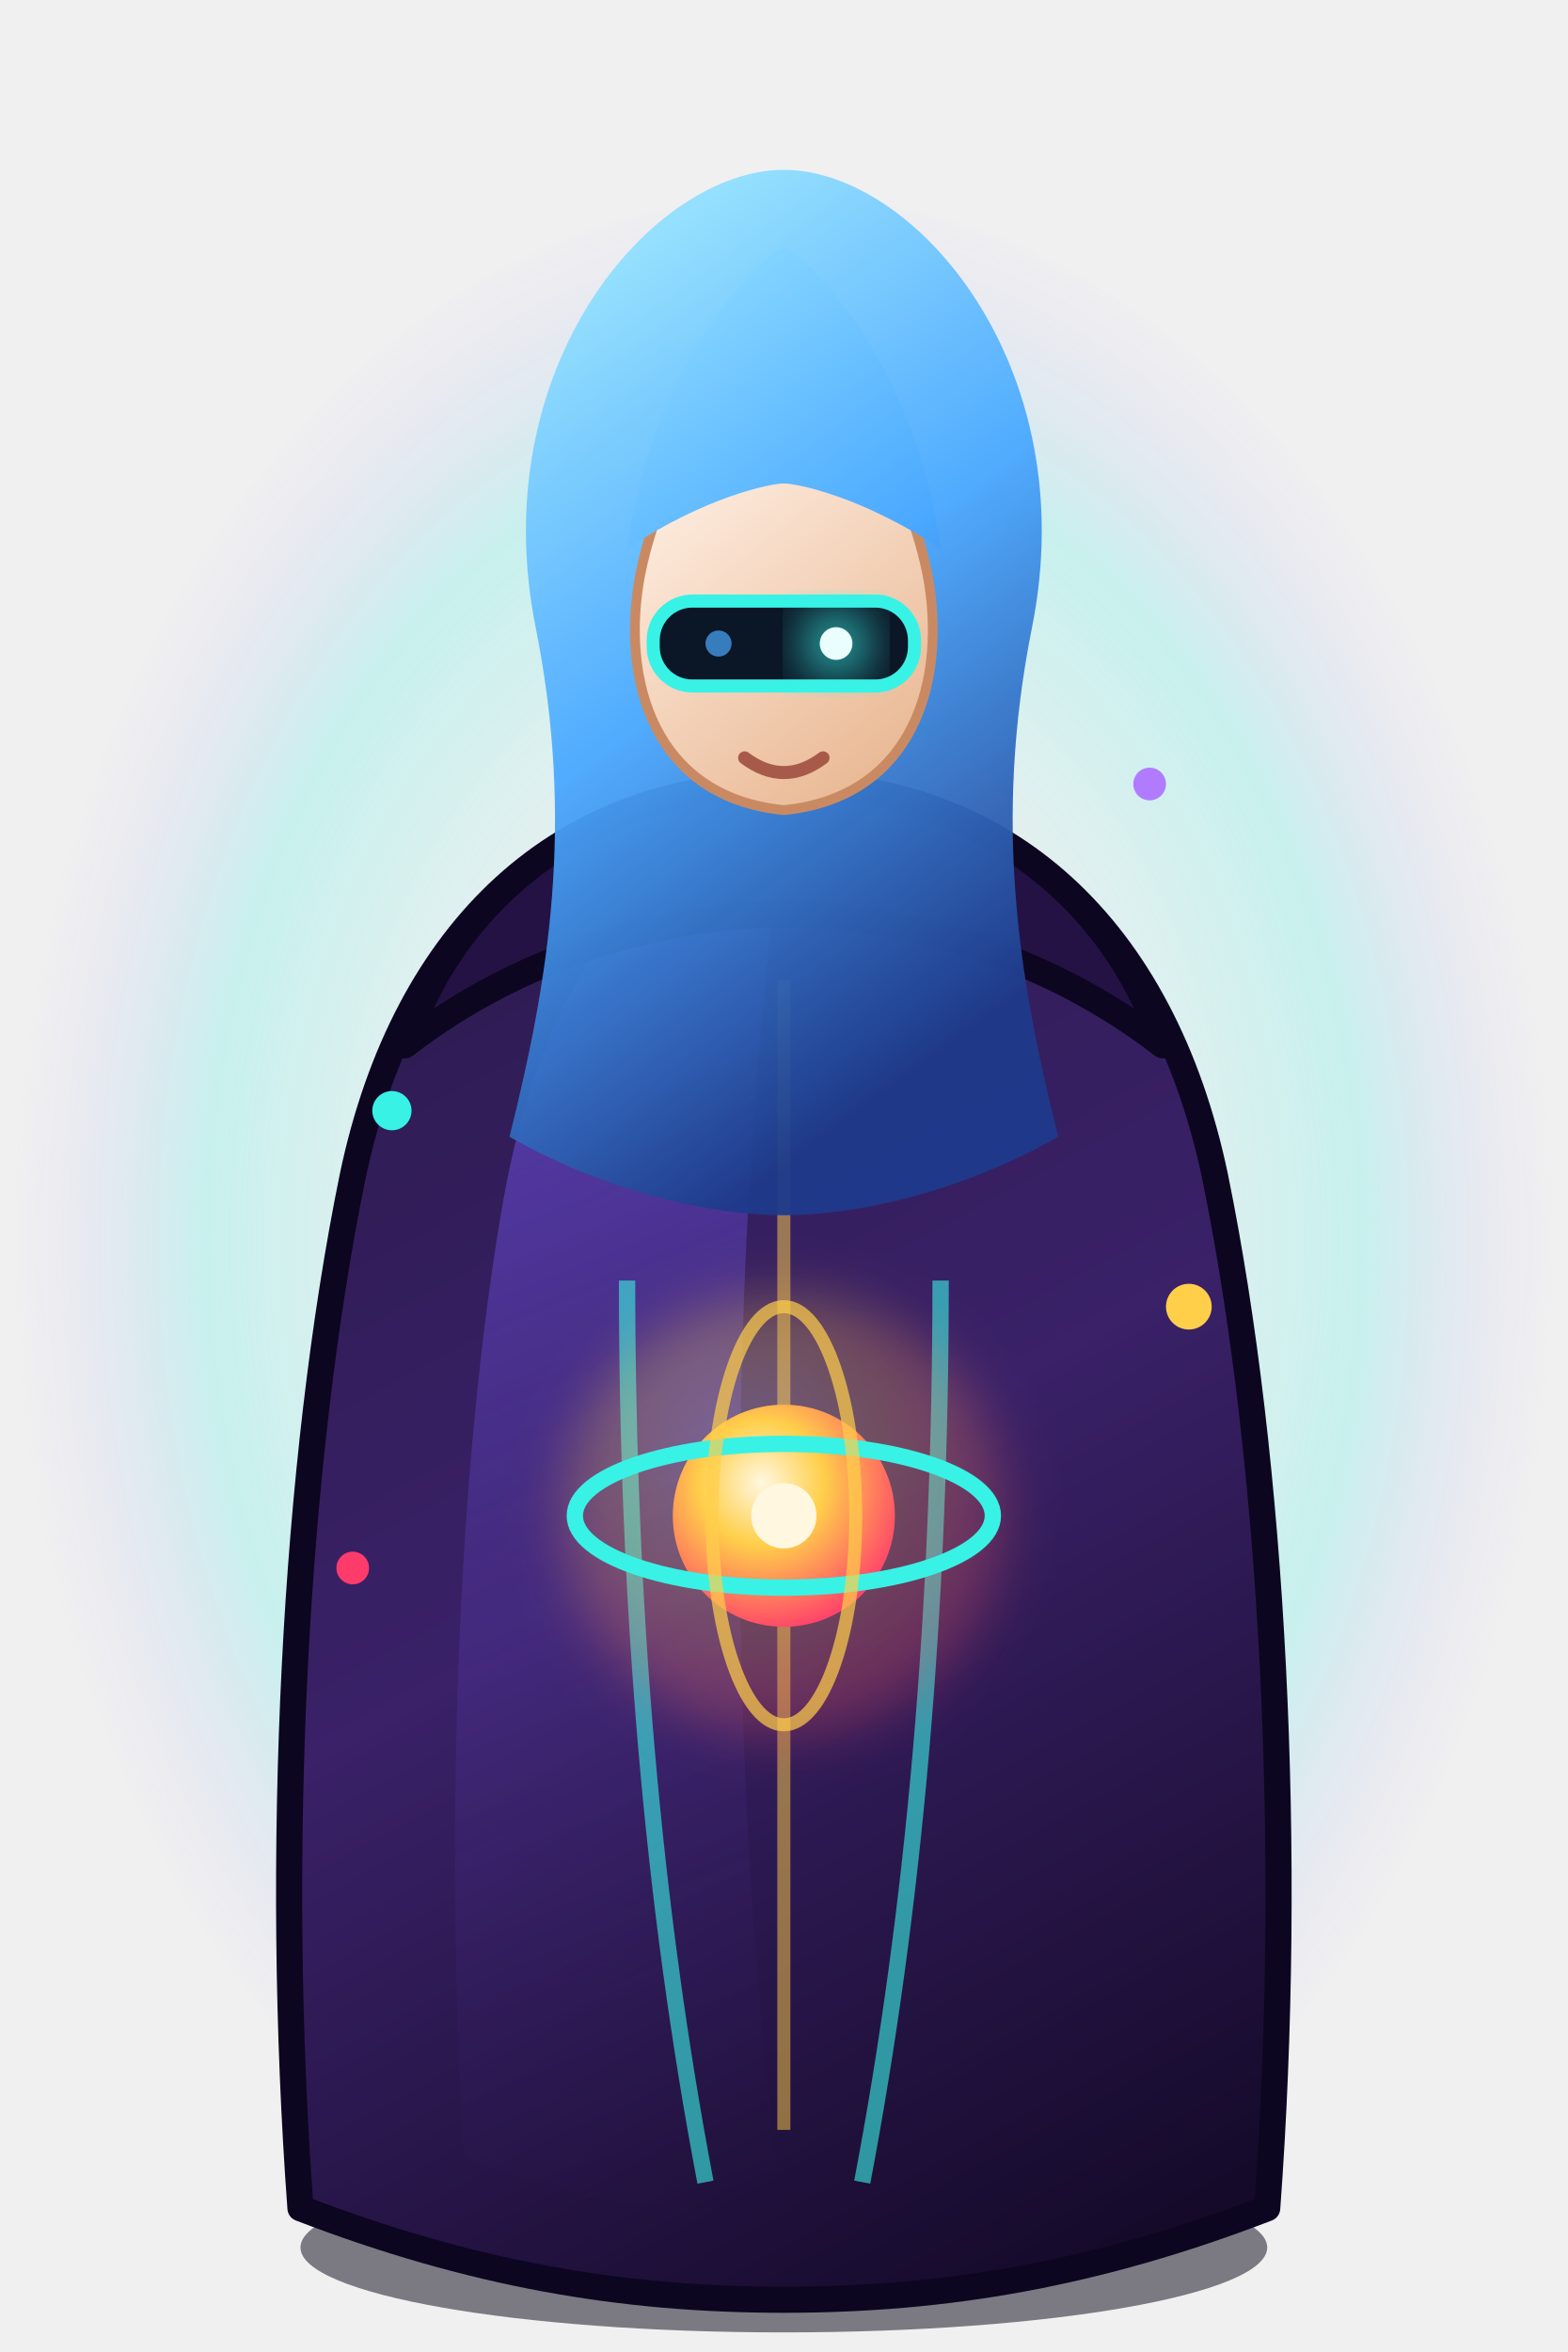
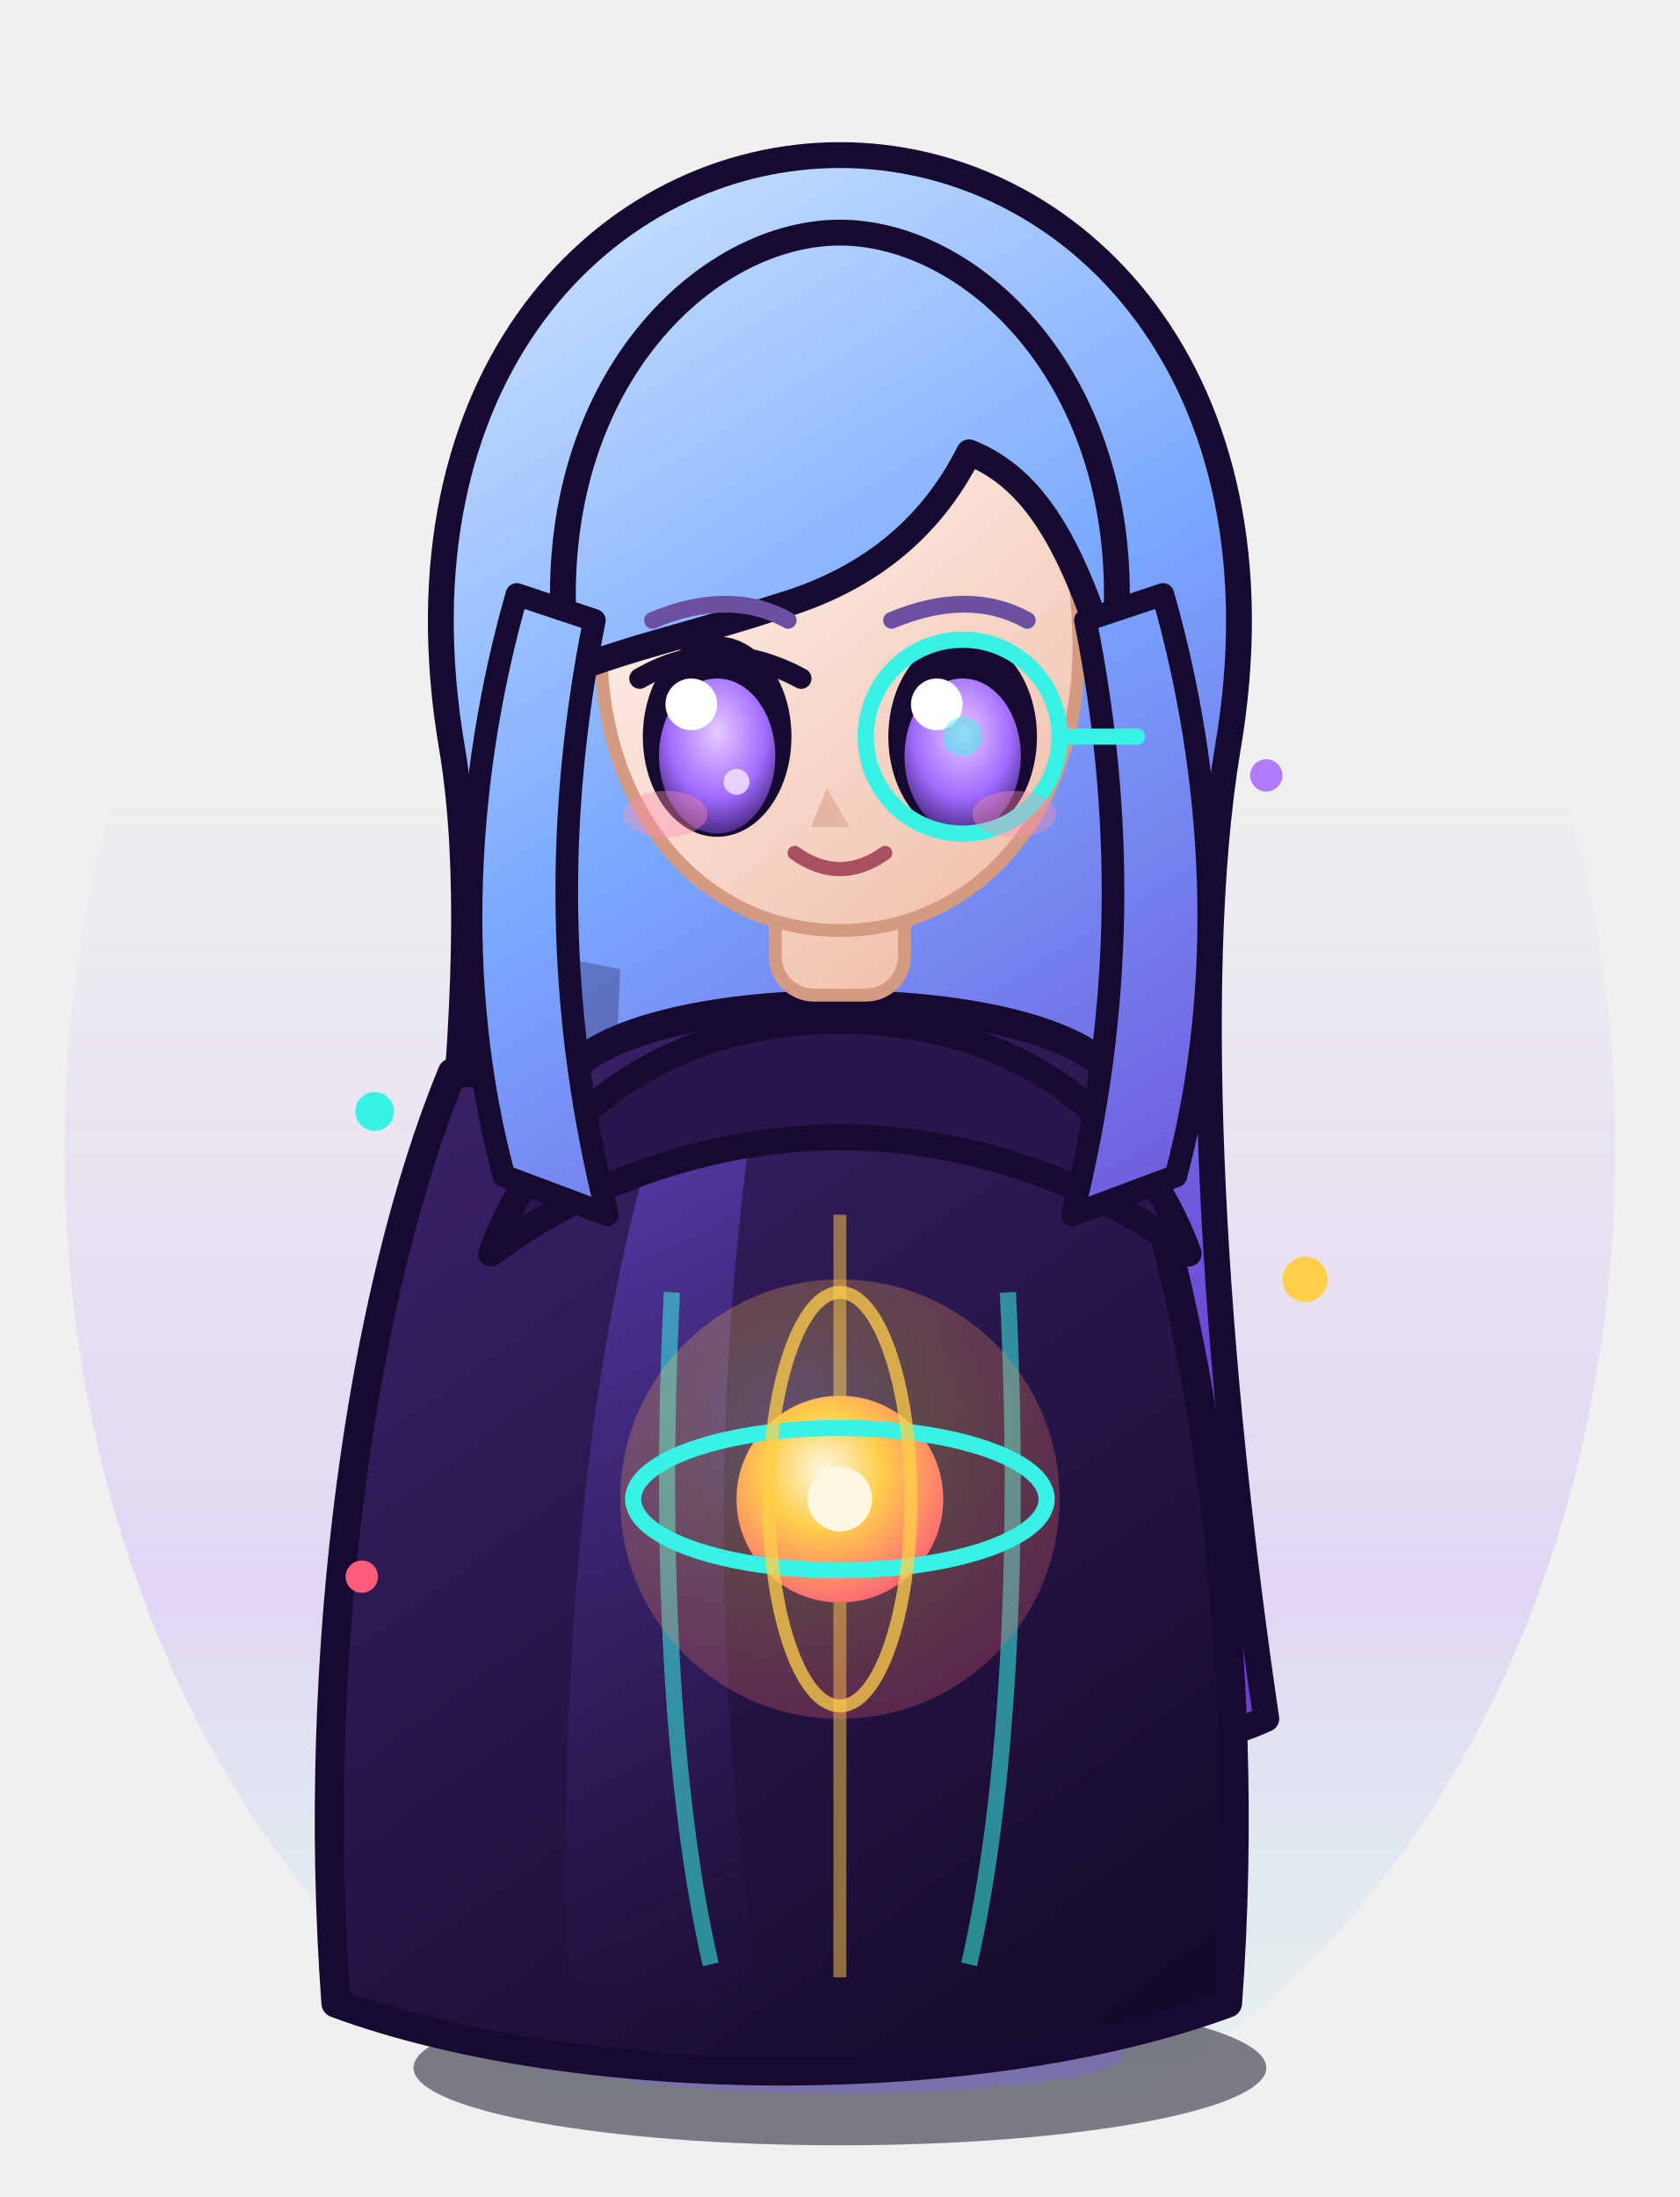
- <svg xmlns="http://www.w3.org/2000/svg" viewBox="0 0 240 360" role="img" aria-label="觀測員艾菈">
+ <svg xmlns="http://www.w3.org/2000/svg" viewBox="0 0 260 340" role="img" aria-label="觀測員艾菈">
  <defs>
-     <linearGradient id="ob-cloak" x1="60" y1="120" x2="180" y2="340" gradientUnits="userSpaceOnUse">
-       <stop stop-color="#2b1a4d" />
-       <stop offset="0.5" stop-color="#3a2168" />
-       <stop offset="1" stop-color="#150a2a" />
+     <linearGradient id="o-aura" x1="0" y1="0" x2="0" y2="1">
+       <stop offset="0.3" stop-color="#b07bff" stop-opacity="0" />
+       <stop offset="0.72" stop-color="#b07bff" stop-opacity="0.22" />
+       <stop offset="1" stop-color="#38f2e6" stop-opacity="0" />
    </linearGradient>
-     <linearGradient id="ob-cloakLight" x1="80" y1="150" x2="150" y2="320" gradientUnits="userSpaceOnUse">
+     <linearGradient id="o-hair" x1="70" y1="30" x2="190" y2="220" gradientUnits="userSpaceOnUse">
+       <stop stop-color="#cfe6ff" />
+       <stop offset="0.45" stop-color="#7aa8ff" />
+       <stop offset="1" stop-color="#6b3fd0" />
+     </linearGradient>
+     <linearGradient id="o-robe" x1="78" y1="158" x2="186" y2="306" gradientUnits="userSpaceOnUse">
+       <stop stop-color="#3a2168" />
+       <stop offset="0.5" stop-color="#271548" />
+       <stop offset="1" stop-color="#140a2a" />
+     </linearGradient>
+     <linearGradient id="o-robeLight" x1="90" y1="170" x2="150" y2="300" gradientUnits="userSpaceOnUse">
      <stop stop-color="#7b5cff" />
      <stop offset="1" stop-color="#3a2168" stop-opacity="0" />
    </linearGradient>
-     <linearGradient id="ob-hair" x1="80" y1="40" x2="160" y2="150" gradientUnits="userSpaceOnUse">
-       <stop stop-color="#9be7ff" />
-       <stop offset="0.5" stop-color="#4aa8ff" />
-       <stop offset="1" stop-color="#1e3a8a" />
+     <linearGradient id="o-skin" x1="100" y1="74" x2="158" y2="140" gradientUnits="userSpaceOnUse">
+       <stop stop-color="#fff3ee" />
+       <stop offset="1" stop-color="#f0c0ab" />
    </linearGradient>
-     <linearGradient id="ob-skin" x1="100" y1="70" x2="140" y2="120" gradientUnits="userSpaceOnUse">
-       <stop stop-color="#fff1e6" />
-       <stop offset="1" stop-color="#e8b58f" />
-     </linearGradient>
-     <radialGradient id="ob-aura" cx="0.5" cy="0.5" r="0.5">
-       <stop offset="0.35" stop-color="#38f2e6" stop-opacity="0" />
-       <stop offset="0.75" stop-color="#38f2e6" stop-opacity="0.22" />
-       <stop offset="1" stop-color="#b07bff" stop-opacity="0" />
+     <radialGradient id="o-eye" cx="0.5" cy="0.35" r="0.7">
+       <stop offset="0" stop-color="#e7c9ff" />
+       <stop offset="0.6" stop-color="#a06bff" />
+       <stop offset="1" stop-color="#3a1d6b" />
    </radialGradient>
-     <radialGradient id="ob-orb" cx="0.4" cy="0.35" r="0.7">
+     <radialGradient id="o-orb" cx="0.42" cy="0.36" r="0.7">
      <stop offset="0" stop-color="#fff7e0" />
      <stop offset="0.4" stop-color="#ffcf4a" />
-       <stop offset="1" stop-color="#ff3b6b" />
+       <stop offset="1" stop-color="#ff5d7a" />
    </radialGradient>
-     <filter id="ob-bloom" x="-40%" y="-40%" width="180%" height="180%">
-       <feGaussianBlur stdDeviation="4" />
-     </filter>
  </defs>
-   <ellipse cx="120" cy="190" rx="118" ry="160" fill="url(#ob-aura)" />
-   <ellipse cx="120" cy="344" rx="74" ry="13" fill="#050314" opacity="0.5" />
-   <ellipse cx="120" cy="342" rx="50" ry="7" fill="#7b5cff" opacity="0.3" />
-   <path fill="url(#ob-cloak)" stroke="#0c0620" stroke-width="4" stroke-linejoin="round" d="M120 120c34 0 58 22 66 60 9 44 12 104 8 158-26 10-49 14-74 14s-48-4-74-14c-4-54-1-114 8-158 8-38 32-60 66-60Z" />
-   <path fill="url(#ob-cloakLight)" opacity="0.55" d="M120 126c-22 4-37 24-43 58-7 40-9 96-6 146 14 6 30 9 49 10-9-66-9-148 0-214Z" />
-   <path fill="none" stroke="#38f2e6" stroke-width="2.5" opacity="0.6" d="M96 196c0 50 4 96 12 138M144 196c0 50-4 96-12 138" />
-   <path fill="none" stroke="#ffcf4a" stroke-width="2" opacity="0.5" d="M120 150v176" />
-   <path fill="#241245" stroke="#0c0620" stroke-width="4" stroke-linejoin="round" d="M120 120c-28 0-50 16-58 40 18-14 40-20 58-20s40 6 58 20c-8-24-30-40-58-40Z" />
-   <path fill="url(#ob-hair)" d="M82 96c-8-40 18-70 38-70s46 30 38 70c-6 30-2 54 4 78-14 8-30 12-42 12s-28-4-42-12c6-24 10-48 4-78Z" opacity="0.95" />
-   <path fill="url(#ob-skin)" stroke="#c98a63" stroke-width="1.5" d="M98 88c4-20 16-30 22-30s18 10 22 30c3 16-2 34-22 36-20-2-25-20-22-36Z" />
-   <path fill="url(#ob-hair)" d="M96 84c4-30 22-46 24-46s20 16 24 46c-12-8-22-10-24-10s-12 2-24 10Z" />
+   <ellipse cx="130" cy="178" rx="120" ry="158" fill="url(#o-aura)" />
+   <ellipse cx="130" cy="320" rx="66" ry="12" fill="#06031a" opacity="0.5" />
+   <ellipse cx="130" cy="318" rx="44" ry="6" fill="#7b5cff" opacity="0.3" />
+   <path fill="url(#o-hair)" stroke="#160a30" stroke-width="4" stroke-linejoin="round" d="M70 116c-10-58 24-92 60-92s70 34 60 92c-6 36-2 96 6 150-26 12-106 12-138 0 8-54 18-114 12-150Z" />
+   <path fill="#160a30" opacity="0.28" d="M96 150c-2 50-6 96 0 142l-14-4c-6-46-2-94 4-140l10 2Z" />
+   <path fill="#cfe6ff" opacity="0.4" d="M84 130c-6 44-6 92 0 138l-8-2c-6-46-4-94 2-138l6 2Z" />
+   <path fill="url(#o-robe)" stroke="#160a30" stroke-width="4.5" stroke-linejoin="round" d="M88 166c12-14 72-14 84 0 14 34 22 90 18 144-38 14-100 14-138 0-4-54 4-110 18-144Z" />
+   <path fill="url(#o-robeLight)" opacity="0.5" d="M104 168c-12 32-18 86-16 138 14 4 22 5 30 5-8-50-8-100 0-148-6-2-10-2-14 5Z" />
+   <path fill="none" stroke="#38f2e6" stroke-width="2.5" opacity="0.55" d="M104 200c-2 40 0 78 6 104M156 200c2 40 0 78-6 104" />
+   <path fill="none" stroke="#ffcf4a" stroke-width="2" opacity="0.5" d="M130 188v118" />
+   <path fill="#2a164d" stroke="#160a30" stroke-width="4" stroke-linejoin="round" d="M130 158c-26 0-46 14-54 36 16-12 36-18 54-18s38 6 54 18c-8-22-28-36-54-36Z" />
+   <rect x="120" y="138" width="20" height="16" rx="6" fill="url(#o-skin)" stroke="#d49a82" stroke-width="2" />
+   <path fill="url(#o-skin)" stroke="#d49a82" stroke-width="2" d="M93 100c0-30 16-46 37-46s37 16 37 46c0 26-16 44-37 44s-37-18-37-44Z" />
+   <path fill="url(#o-hair)" stroke="#160a30" stroke-width="4" stroke-linejoin="round" d="M88 104c-6-42 20-68 42-68s48 26 42 68c-6-20-12-30-22-34-6 12-16 20-30 24-12 4-22 6-32 10Z" />
+   <path fill="url(#o-hair)" stroke="#160a30" stroke-width="3.5" stroke-linejoin="round" d="M92 96c-6 30-6 60 2 92l-16-6c-8-30-6-62 2-90l12 4Z" />
+   <path fill="url(#o-hair)" stroke="#160a30" stroke-width="3.5" stroke-linejoin="round" d="M168 96c6 30 6 60-2 92l16-6c8-30 6-62-2-90l-12 4Z" />
+   <path d="M101 96q12-5 21 0" fill="none" stroke="#6b4fa0" stroke-width="2.6" stroke-linecap="round" />
+   <path d="M138 96q12-5 21 0" fill="none" stroke="#6b4fa0" stroke-width="2.6" stroke-linecap="round" />
  <g>
-     <rect x="100" y="92" width="40" height="13" rx="6" fill="#0b1626" stroke="#38f2e6" stroke-width="2" />
-     <circle cx="128" cy="98.5" r="4.5" fill="#38f2e6" filter="url(#ob-bloom)" />
-     <circle cx="128" cy="98.5" r="2.5" fill="#eafffd" />
-     <circle cx="110" cy="98.5" r="2" fill="#4aa8ff" opacity="0.7" />
-   </g>
-   <path d="M114 116c4 3 8 3 12 0" fill="none" stroke="#a85a4a" stroke-width="2" stroke-linecap="round" />
-   <g>
-     <circle cx="120" cy="232" r="34" fill="url(#ob-orb)" opacity="0.28" filter="url(#ob-bloom)" />
-     <circle cx="120" cy="232" r="17" fill="url(#ob-orb)" />
-     <ellipse cx="120" cy="232" rx="32" ry="11" fill="none" stroke="#38f2e6" stroke-width="2.5" />
-     <ellipse cx="120" cy="232" rx="11" ry="32" fill="none" stroke="#ffcf4a" stroke-width="2" opacity="0.7" />
-     <circle cx="120" cy="232" r="5" fill="#fff7e0" />
+     <ellipse cx="111" cy="114" rx="11.5" ry="15.5" fill="#160a30" />
+     <ellipse cx="111" cy="117" rx="9" ry="12" fill="url(#o-eye)" />
+     <circle cx="107" cy="109" r="4" fill="#ffffff" />
+     <circle cx="114" cy="121" r="2" fill="#f0e0ff" opacity="0.85" />
+     <path d="M99 105q12-7 25 0" fill="none" stroke="#160a30" stroke-width="3.2" stroke-linecap="round" />
  </g>
  <g>
-     <circle cx="60" cy="170" r="3" fill="#38f2e6" />
-     <circle cx="182" cy="200" r="3.5" fill="#ffcf4a" />
-     <circle cx="176" cy="120" r="2.5" fill="#b07bff" />
-     <circle cx="54" cy="240" r="2.5" fill="#ff3b6b" />
+     <ellipse cx="149" cy="114" rx="11.5" ry="15.5" fill="#160a30" />
+     <ellipse cx="149" cy="117" rx="9" ry="12" fill="url(#o-eye)" />
+     <circle cx="145" cy="109" r="4" fill="#ffffff" />
+     <circle cx="149" cy="114" r="15" fill="none" stroke="#38f2e6" stroke-width="2.5" />
+     <path d="M164 114h12" stroke="#38f2e6" stroke-width="2.5" stroke-linecap="round" />
+     <circle cx="149" cy="114" r="3" fill="#38f2e6" opacity="0.5" />
+   </g>
+   <path d="M128 122l3.5 6h-6Z" fill="#d49a82" opacity="0.5" />
+   <path d="M123 132q7 5 14 0" fill="none" stroke="#a8505f" stroke-width="2.2" stroke-linecap="round" />
+   <ellipse cx="103" cy="126" rx="6.5" ry="3.6" fill="#ff8fb0" opacity="0.4" />
+   <ellipse cx="157" cy="126" rx="6.5" ry="3.6" fill="#ff8fb0" opacity="0.4" />
+   <g transform="translate(130 232)">
+     <circle r="34" fill="url(#o-orb)" opacity="0.26" />
+     <circle r="16" fill="url(#o-orb)" />
+     <ellipse rx="32" ry="11" fill="none" stroke="#38f2e6" stroke-width="2.5" />
+     <ellipse rx="11" ry="32" fill="none" stroke="#ffcf4a" stroke-width="2" opacity="0.75" />
+     <circle r="5" fill="#fff7e0" />
+   </g>
+   <g>
+     <circle cx="58" cy="172" r="3" fill="#38f2e6" />
+     <circle cx="202" cy="198" r="3.5" fill="#ffcf4a" />
+     <circle cx="196" cy="120" r="2.5" fill="#b07bff" />
+     <circle cx="56" cy="244" r="2.5" fill="#ff5d7a" />
  </g>
</svg>
